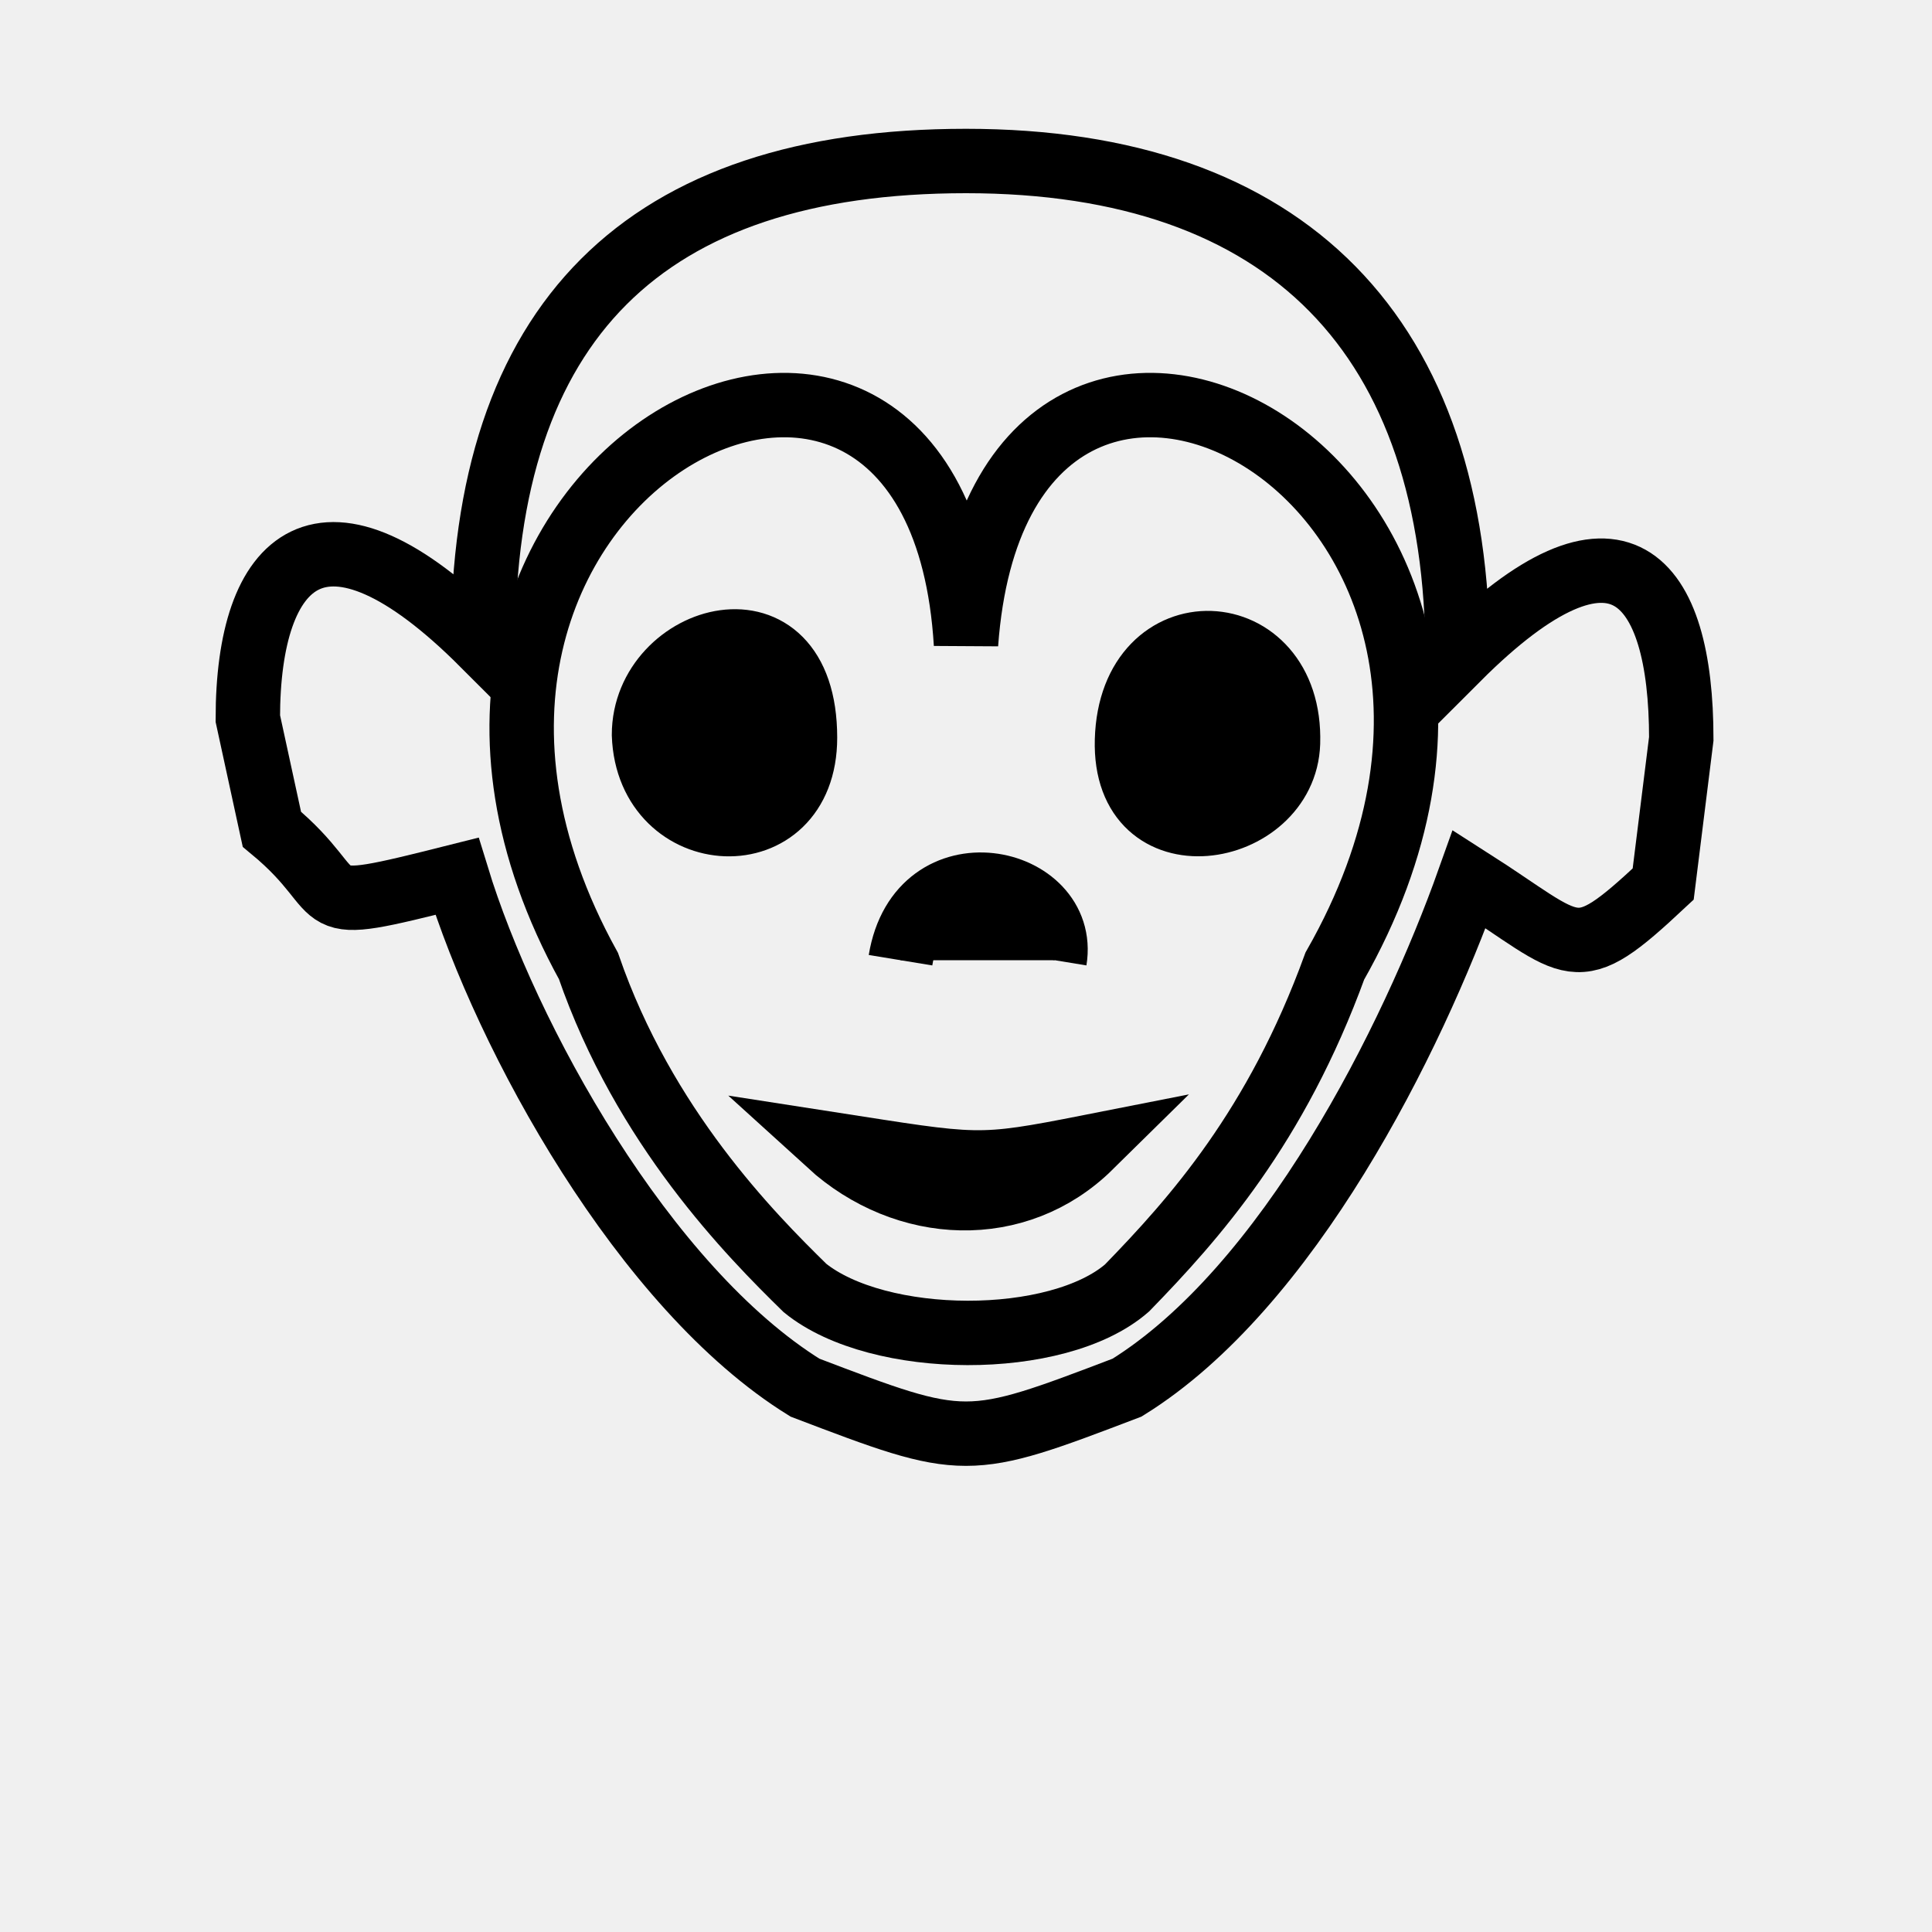
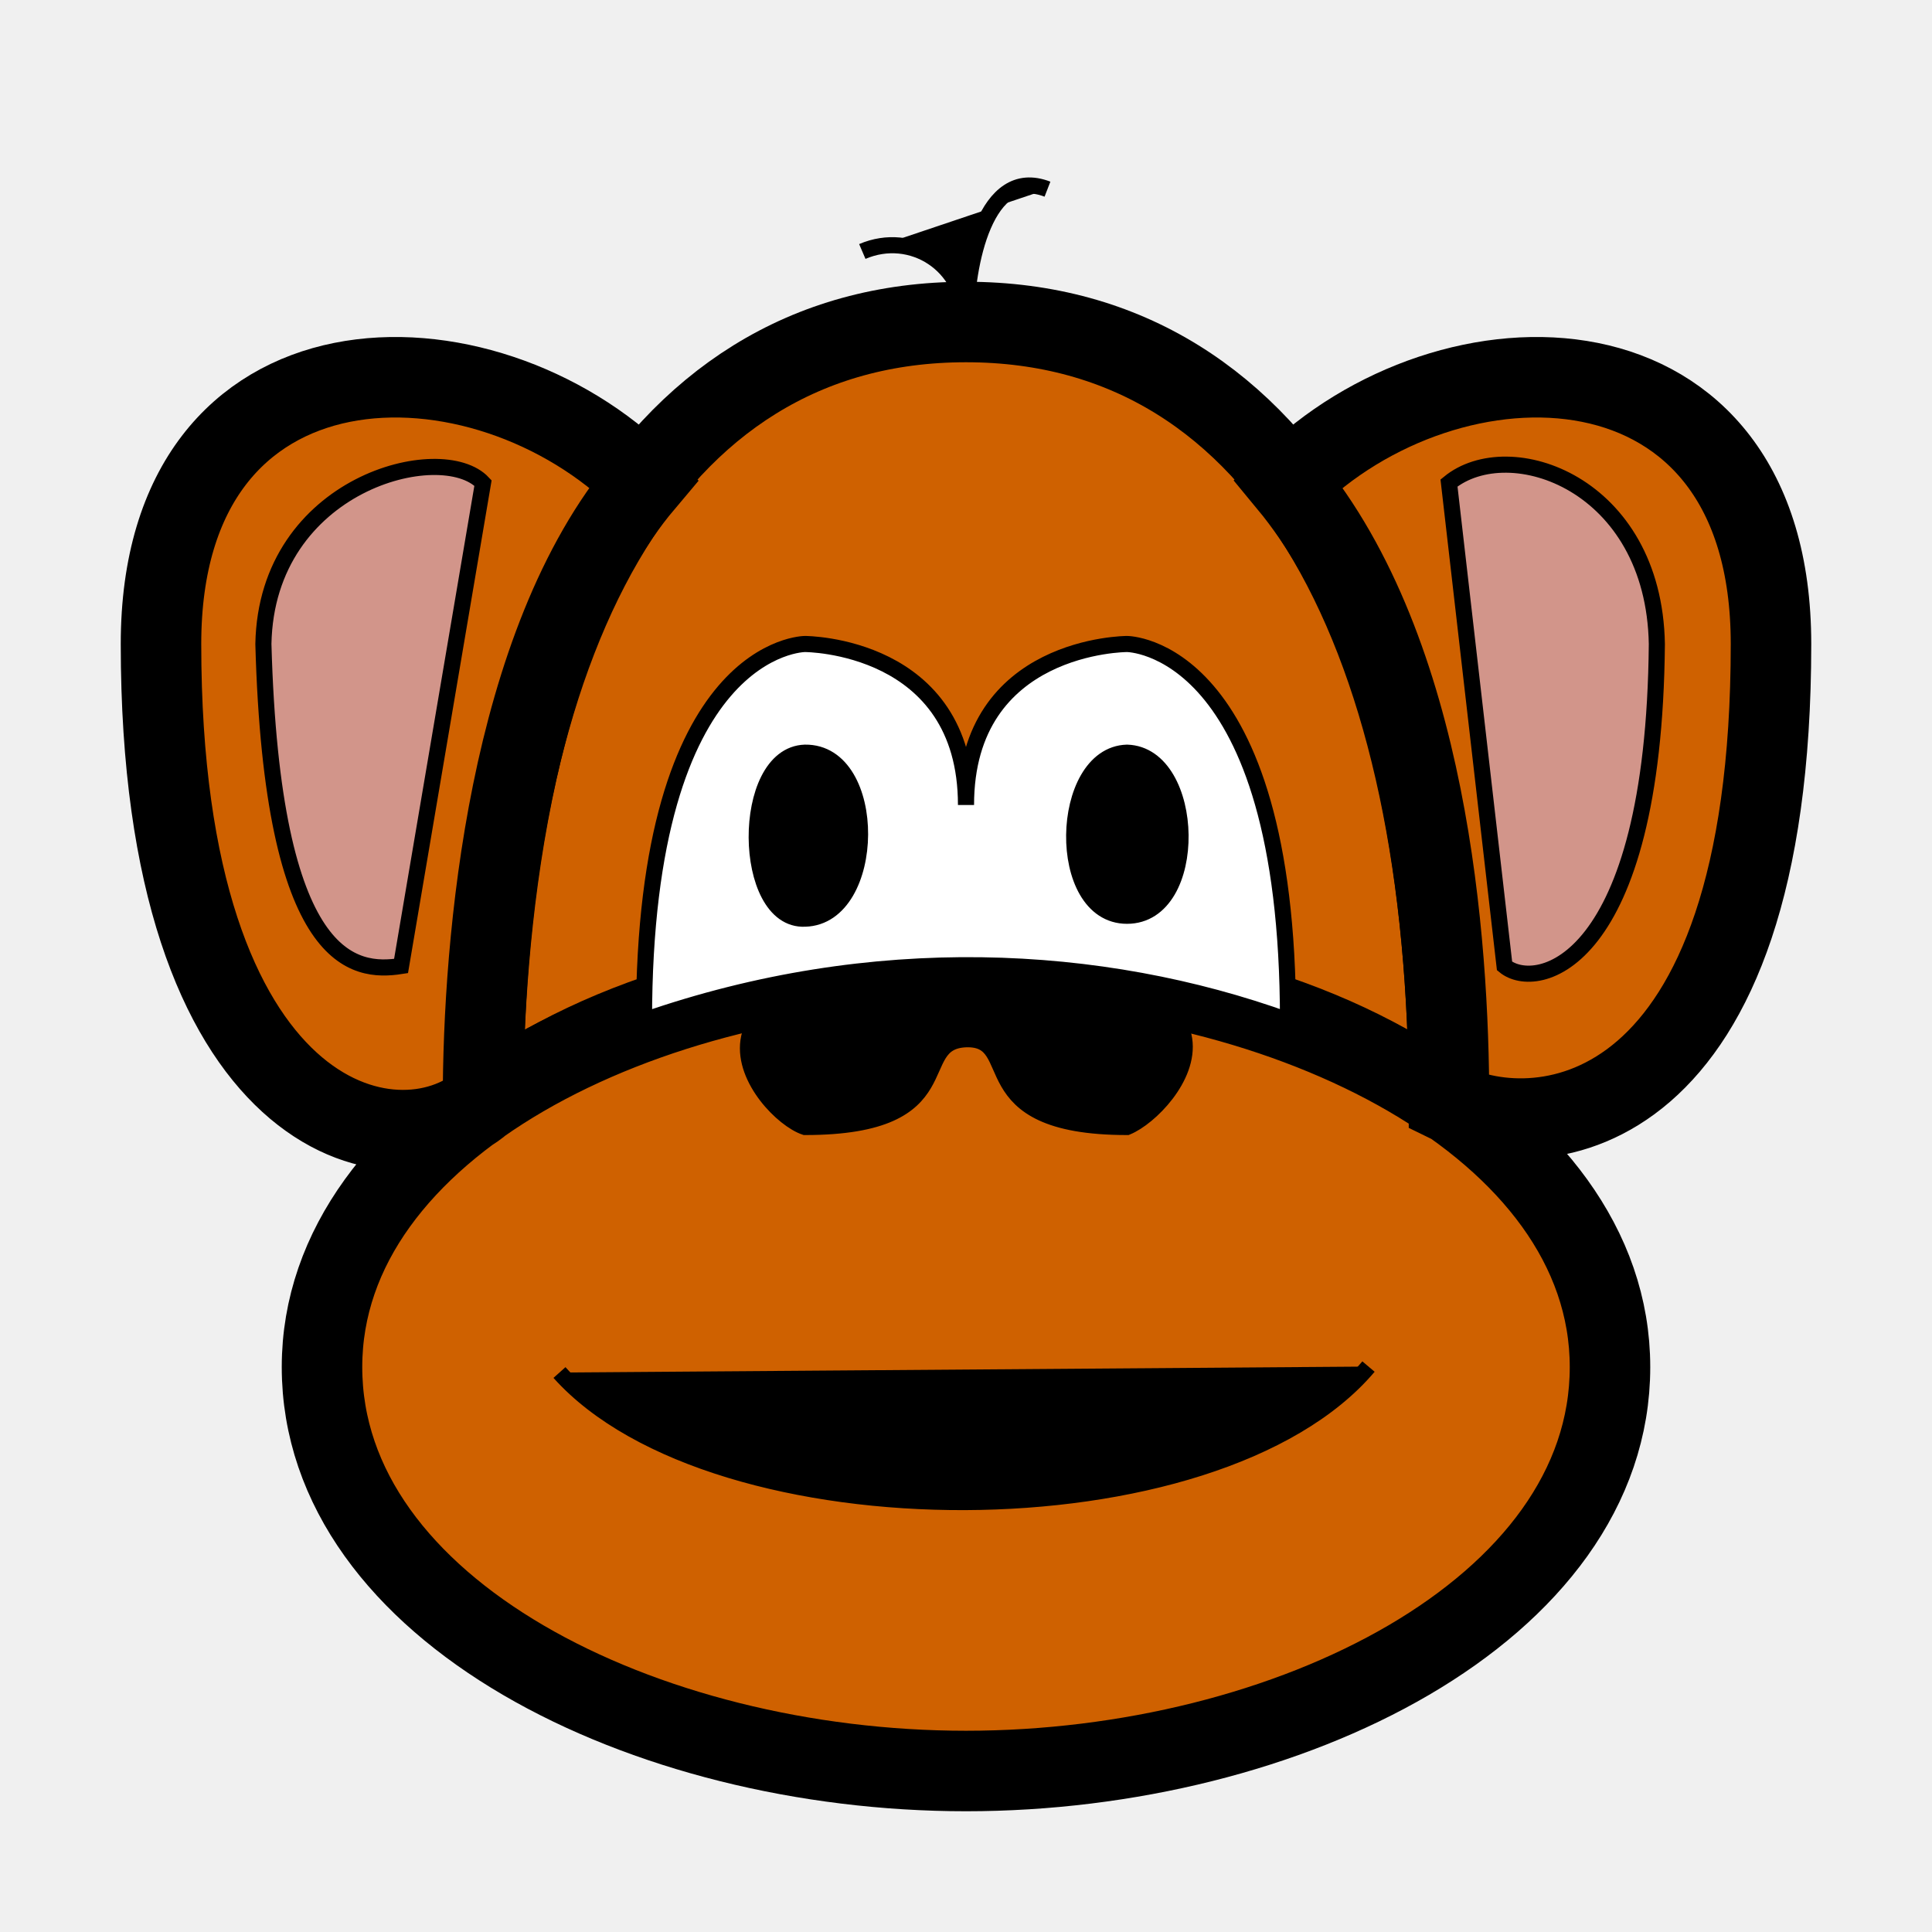
- <svg xmlns="http://www.w3.org/2000/svg" width="1.667in" height="1.667in" viewBox="0 0 120 120" id="svg2" version="1.1">
-   <defs id="defs10" />
-   <path id="Unnamed" d="m 55.933,59.64 c 1.19,-7.24 10.423,-5.19 9.573,0 M 51.495,71.045 c 9.271,1.438 9.123,1.574 16.203,0.179 -4.495,4.428 -11.439,4.158 -16.203,-0.179 z" style="fill:#000000;stroke:#000000;stroke-width:4" />
-   <path id="face copy" d="m 40,45.64 c 0,-6.244 10,-9.168 10,0.18 0,7.45 -9.75,6.92 -10,-0.18 z m 30,0.33 c 0.232,-8.316 10.247,-7.808 10,0.18 -0.181,5.847 -10.217,7.597 -10,-0.18 z" style="fill:#000000;stroke:#000000;stroke-width:4" />
-   <path id="face" fill="none" stroke="black" stroke-width="4" d="M 36.55,60.00            C 20.00,30.00 58.18,10.00 60.00,40.00              62.18,10.00 100.00,30.00 82.91,60.00              79.27,70.00 74.19,75.69 70.00,80.00              65.69,83.75 54.56,83.69 50.00,80.00              46.62,76.69 40.00,70.00 36.55,60.00 Z" />
-   <path id="Back" d="m 30,40 c 0,-20 10,-30 30,-30 20,0 30.539,10.899 30.539,30.899 10,-10 13.888,-5.011 13.888,4.989 l -1.124,9.023 c -5.64,5.28 -5.28,4.011 -12.045,-0.304 C 87.698,64.607 80,80 70,86.19 60,90 60,90 50,86.19 40,80 31.442,64.427 28.382,54.427 c -10,2.517 -6.225,1.438 -11.495,-2.922 L 15.393,44.629 C 15.393,34.629 20,30 30,40 Z" style="fill:none;stroke:#000000;stroke-width:4" />
+ <svg xmlns="http://www.w3.org/2000/svg" width="1.667in" height="1.667in" viewBox="0 0 120 120">
+   <path id="head" fill="#cf6100" stroke="black" stroke-width="5" d="M 60.00,20.00            C 40.00,20.00 30.00,40.00 30.00,68.66              45.12,57.06 74.88,57.19 90.00,68.59              90.00,40.00 80.00,20.00 60.00,20.00 Z" />
+   <path id="bottom" fill="#cf6100" stroke="black" stroke-width="5" d="M 60.00,110.00            C 80.00,110.00 100.00,100.00 100.00,84.91              100.00,70.00 80.00,60.00 60.00,60.00              40.00,60.00 20.00,70.00 20.00,84.91              20.00,100.00 40.00,110.00 60.00,110.00 Z            M 80.00,30.00            C 90.00,20.00 110.00,20.00 110.00,40.00              110.00,70.00 95.60,71.26 90.00,68.50              90.00,58.50 88.69,40.50 80.00,30.00 Z            M 40.00,30.00            C 30.00,20.00 10.00,20.00 10.00,40.00              10.00,70.00 24.62,73.11 30.00,68.44              30.00,58.44 31.56,40.00 40.00,30.00 Z            M 24.91,60.00" />
+   <path id="ears" fill="#d2958a" stroke="black" stroke-width="1" d="M 90.00,30.00            C 90.00,30.00 93.45,60.00 93.45,60.00              95.44,61.64 102.73,60.00 102.91,40.00              102.73,30.00 93.74,26.93 90.00,30.00 Z            M 30.00,30.00            C 30.00,30.00 24.91,60.00 24.91,60.00              22.02,60.45 16.91,60.00 16.36,40.00              16.55,30.00 27.45,27.27 30.00,30.00 Z" />
+   <path id="ears copy" fill="#000000" stroke="black" stroke-width="1" d="M 60.00,64.55            C 56.38,64.69 60.00,70.00 50.00,70.00              47.30,69.10 40.00,60.00 60.00,60.00              80.00,60.00 72.81,68.84 70.00,70.00              60.00,70.00 63.66,64.44 60.00,64.55 Z" />
+   <path id="eyes" fill="#ffffff" stroke="black" stroke-width="1" d="M 80.00,63.38            C 80.00,40.00 70.00,40.00 70.00,40.00              70.00,40.00 60.00,40.00 60.00,50.00              60.00,40.00 50.00,40.00 50.00,40.00              50.00,40.00 40.00,40.00 40.00,63.38              54.19,58.44 68.38,59.19 80.00,63.38 Z" />
+   <path id="Path" fill="#000000" stroke="black" stroke-width="1" d="M 50.00,46.75            C 54.62,46.69 54.50,56.94 50.00,57.06              46.06,57.25 45.94,46.88 50.00,46.75 Z            M 70.00,46.75            C 74.31,46.88 74.56,56.88 70.00,56.88              65.50,56.88 65.75,46.88 70.00,46.75 Z            M 53.56,15.62            C 56.62,14.31 60.00,16.44 60.00,20.00              60.00,16.50 61.19,10.25 65.06,11.75M 34.75,85.25            C 44.38,96.00 75.52,96.08 85.00,84.88" />
</svg>
